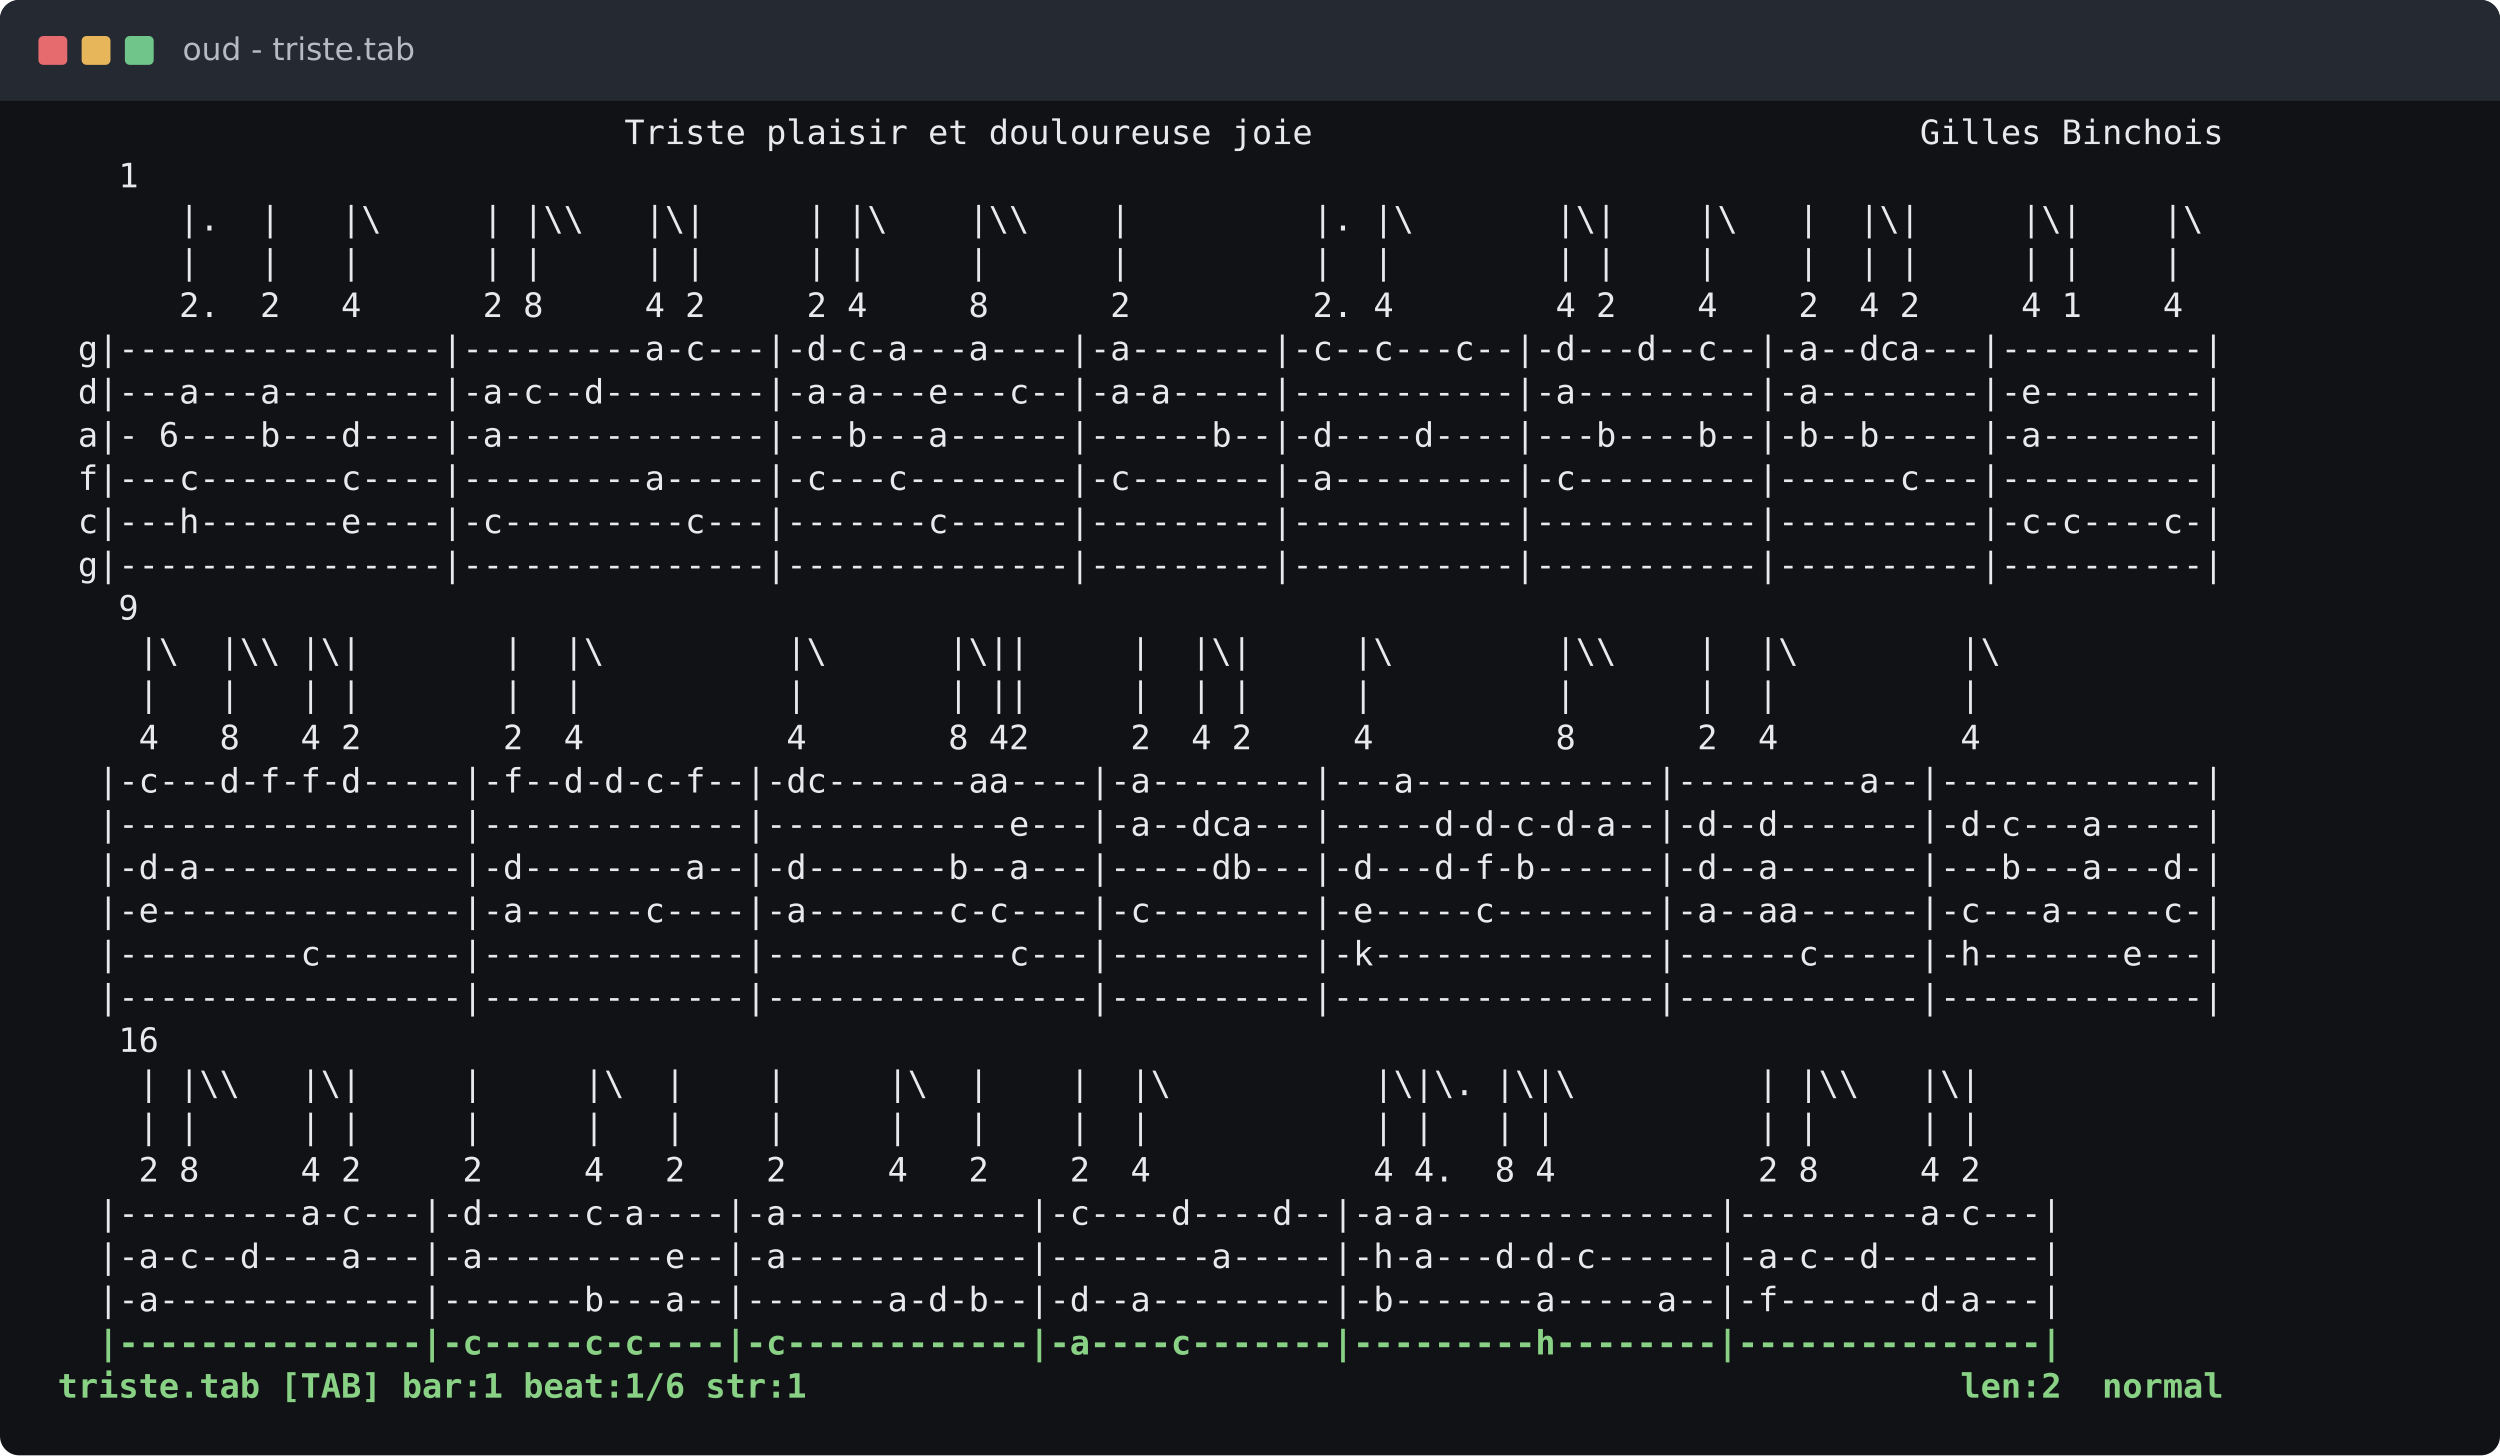
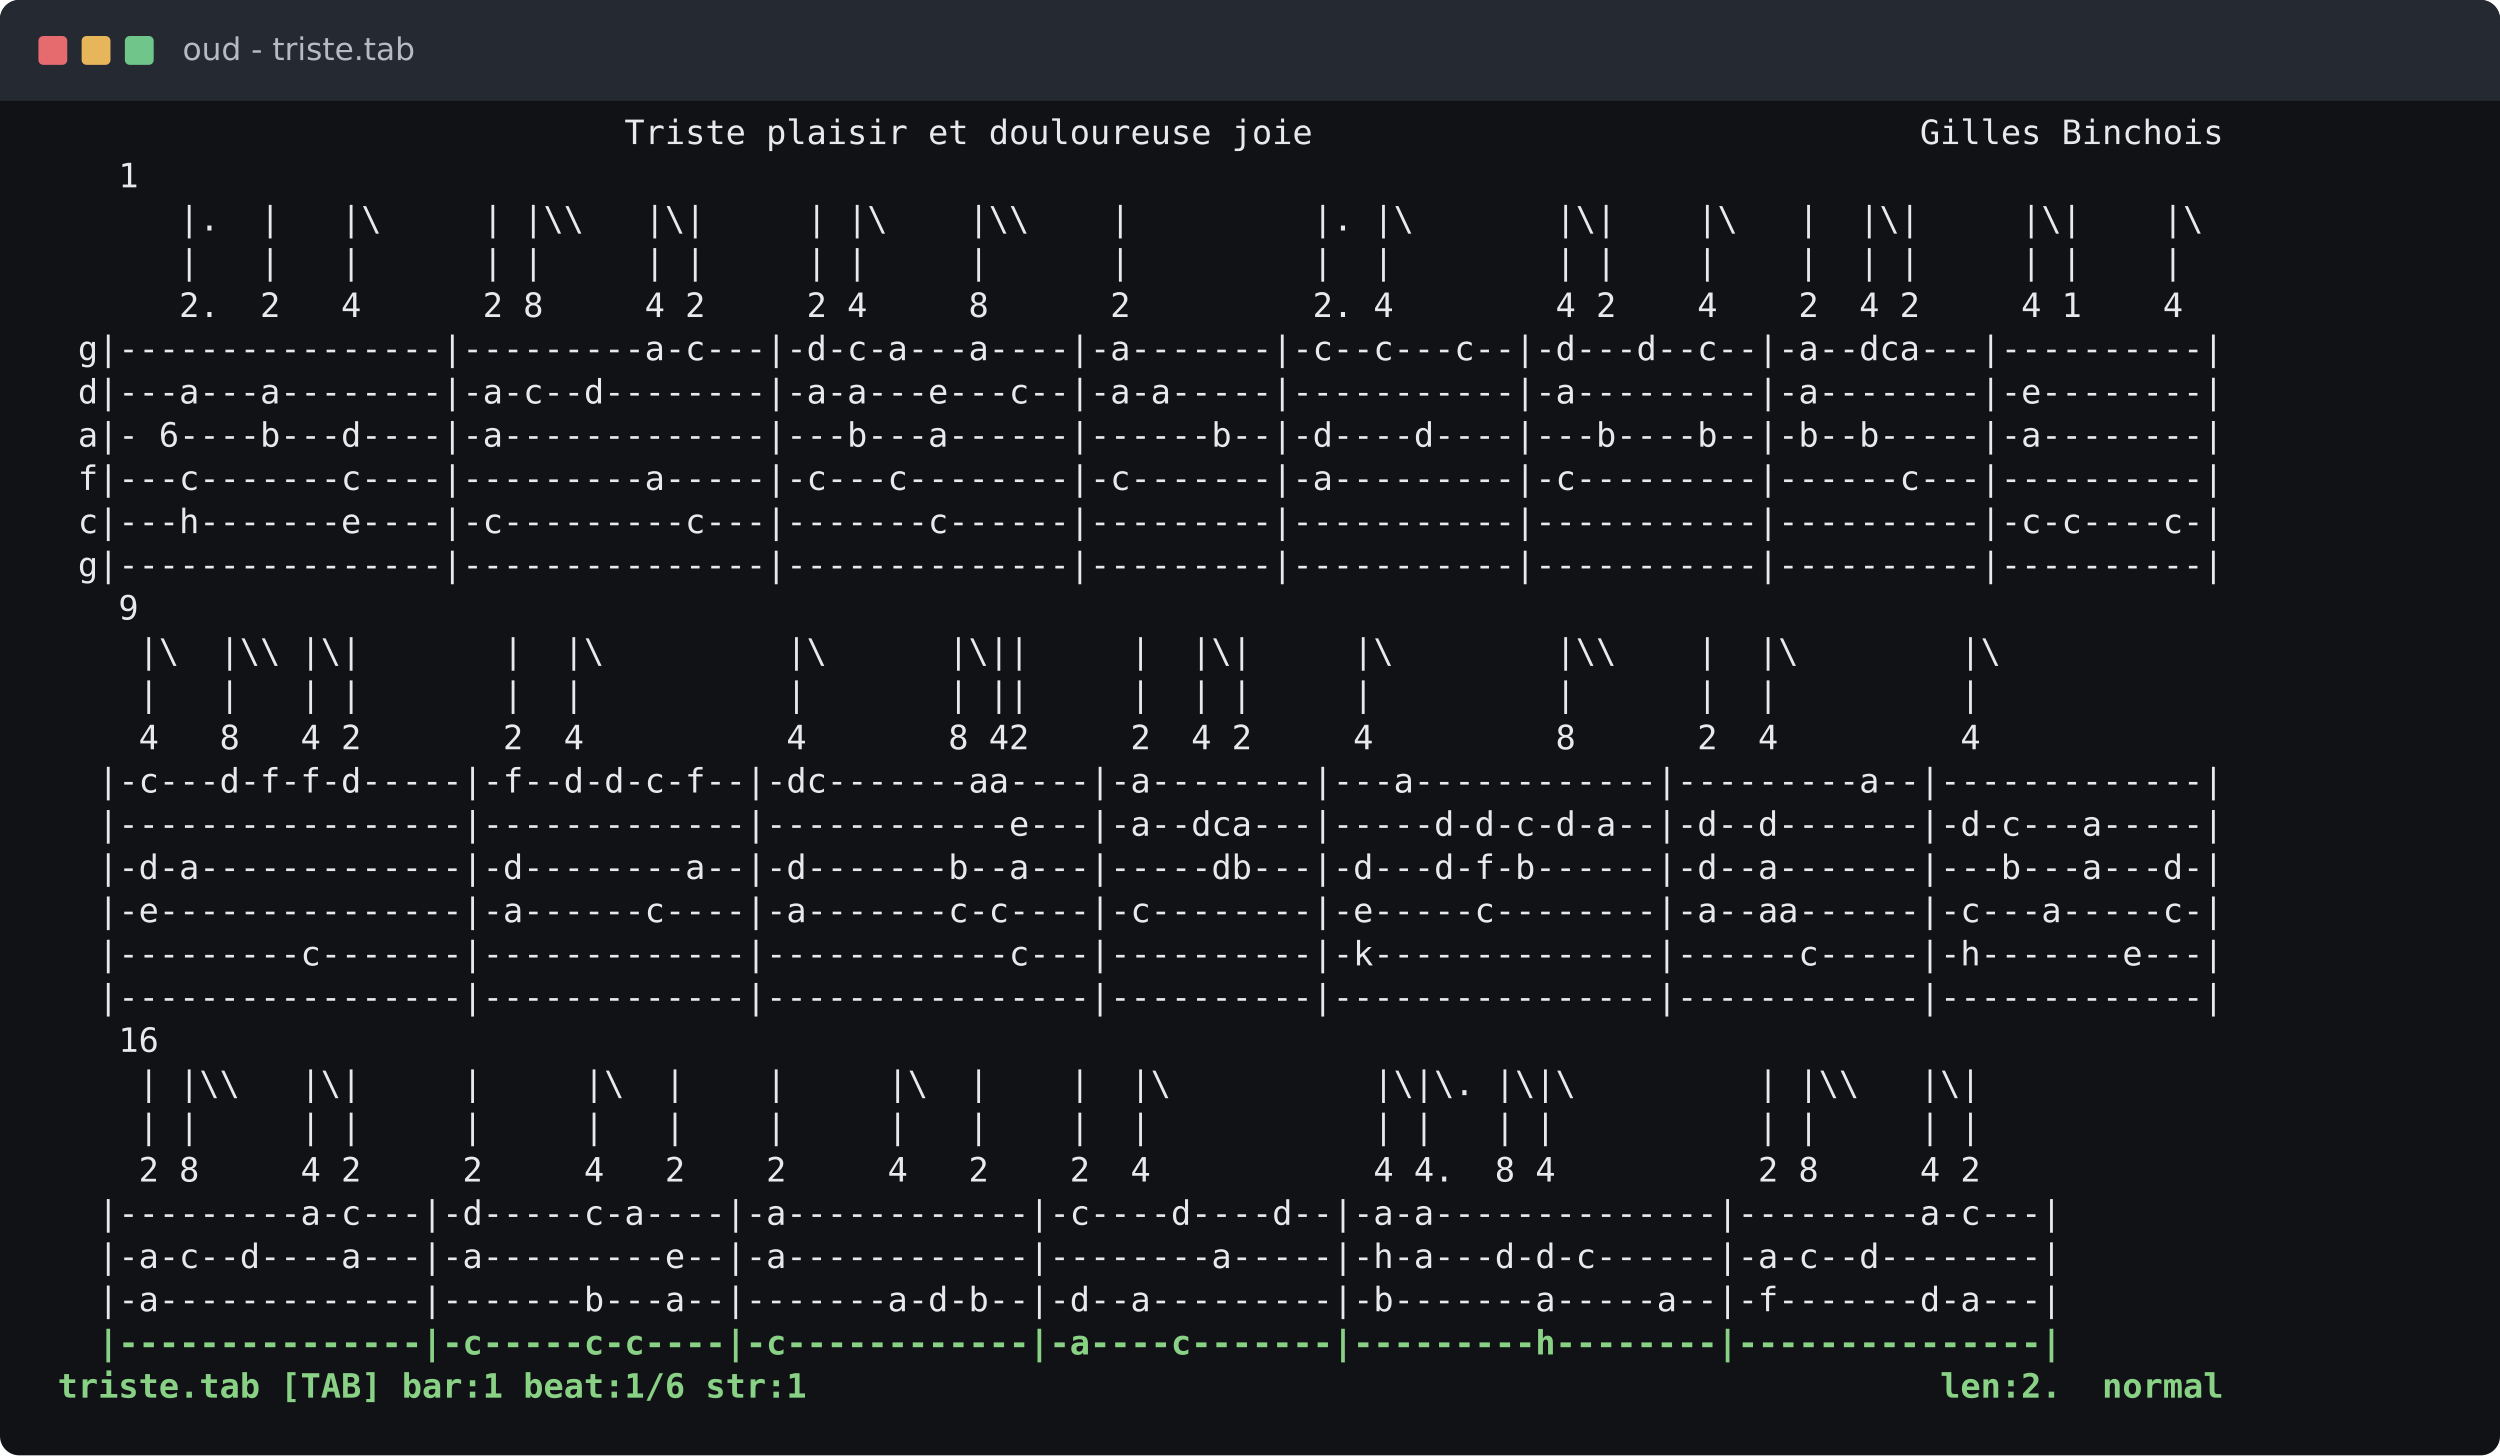
<svg xmlns="http://www.w3.org/2000/svg" width="1041" height="606" viewBox="0 0 1041 606" role="img" aria-labelledby="title description">
  <style>
    .screen, .status {
      font-family: "DejaVu Sans Mono", "SFMono-Regular", Consolas, monospace;
      font-size: 14px;
      letter-spacing: 0;
    }
    .screen { fill: #e8e9eb; }
    .status { fill: #89d185; font-weight: 700; }
    .window-title {
      fill: #b6bac2;
      font-family: "DejaVu Sans", sans-serif;
      font-size: 13px;
      letter-spacing: 0;
    }
  </style>
  <rect width="1041" height="606" rx="8" fill="#101216" />
  <path d="M8 0h1025a8 8 0 0 1 8 8v34H0V8a8 8 0 0 1 8-8z" fill="#252932" />
  <rect x="16" y="15" width="12" height="12" rx="2" fill="#e56b6f" />
  <rect x="34" y="15" width="12" height="12" rx="2" fill="#e8b65a" />
  <rect x="52" y="15" width="12" height="12" rx="2" fill="#70c58b" />
  <text class="window-title" x="76" y="25">oud - triste.tab</text>
  <text class="screen" x="24" y="60" xml:space="preserve">                            Triste plaisir et douloureuse joie                              Gilles Binchois</text>
  <text class="screen" x="24" y="78" xml:space="preserve">   1</text>
  <text class="screen" x="24" y="96" xml:space="preserve">      |.  |   |\     | |\\   |\|     | |\    |\\    |         |. |\       |\|    |\   |  |\|     |\|    |\</text>
  <text class="screen" x="24" y="114" xml:space="preserve">      |   |   |      | |     | |     | |     |      |         |  |        | |    |    |  | |     | |    |</text>
  <text class="screen" x="24" y="132" xml:space="preserve">      2.  2   4      2 8     4 2     2 4     8      2         2. 4        4 2    4    2  4 2     4 1    4</text>
  <text class="screen" x="24" y="150" xml:space="preserve"> g|----------------|---------a-c---|-d-c-a---a----|-a-------|-c--c---c--|-d---d--c--|-a--dca---|----------|</text>
  <text class="screen" x="24" y="168" xml:space="preserve"> d|---a---a--------|-a-c--d--------|-a-a---e---c--|-a-a-----|-----------|-a---------|-a--------|-e--------|</text>
  <text class="screen" x="24" y="186" xml:space="preserve"> a|- 6----b---d----|-a-------------|---b---a------|------b--|-d----d----|---b----b--|-b--b-----|-a--------|</text>
  <text class="screen" x="24" y="204" xml:space="preserve"> f|---c-------c----|---------a-----|-c---c--------|-c-------|-a---------|-c---------|------c---|----------|</text>
  <text class="screen" x="24" y="222" xml:space="preserve"> c|---h-------e----|-c---------c---|-------c------|---------|-----------|-----------|----------|-c-c----c-|</text>
  <text class="screen" x="24" y="240" xml:space="preserve"> g|----------------|---------------|--------------|---------|-----------|-----------|----------|----------|</text>
  <text class="screen" x="24" y="258" xml:space="preserve">   9</text>
  <text class="screen" x="24" y="276" xml:space="preserve">    |\  |\\ |\|       |  |\         |\      |\||     |  |\|     |\        |\\    |  |\        |\</text>
  <text class="screen" x="24" y="294" xml:space="preserve">    |   |   | |       |  |          |       | ||     |  | |     |         |      |  |         |</text>
  <text class="screen" x="24" y="312" xml:space="preserve">    4   8   4 2       2  4          4       8 42     2  4 2     4         8      2  4         4</text>
  <text class="screen" x="24" y="330" xml:space="preserve">  |-c---d-f-f-d-----|-f--d-d-c-f--|-dc-------aa----|-a--------|---a------------|---------a--|-------------|</text>
  <text class="screen" x="24" y="348" xml:space="preserve">  |-----------------|-------------|------------e---|-a--dca---|-----d-d-c-d-a--|-d--d-------|-d-c---a-----|</text>
  <text class="screen" x="24" y="366" xml:space="preserve">  |-d-a-------------|-d--------a--|-d-------b--a---|-----db---|-d---d-f-b------|-d--a-------|---b---a---d-|</text>
  <text class="screen" x="24" y="384" xml:space="preserve">  |-e---------------|-a------c----|-a-------c-c----|-c--------|-e-----c--------|-a--aa------|-c---a-----c-|</text>
  <text class="screen" x="24" y="402" xml:space="preserve">  |---------c-------|-------------|------------c---|----------|-k--------------|------c-----|-h-------e---|</text>
  <text class="screen" x="24" y="420" xml:space="preserve">  |-----------------|-------------|----------------|----------|----------------|------------|-------------|</text>
  <text class="screen" x="24" y="438" xml:space="preserve">   16</text>
  <text class="screen" x="24" y="456" xml:space="preserve">    | |\\   |\|     |     |\  |    |     |\  |    |  |\          |\|\. |\|\         | |\\   |\|</text>
  <text class="screen" x="24" y="474" xml:space="preserve">    | |     | |     |     |   |    |     |   |    |  |           | |   | |          | |     | |</text>
  <text class="screen" x="24" y="492" xml:space="preserve">    2 8     4 2     2     4   2    2     4   2    2  4           4 4.  8 4          2 8     4 2</text>
  <text class="screen" x="24" y="510" xml:space="preserve">  |---------a-c---|-d-----c-a----|-a------------|-c----d----d--|-a-a--------------|---------a-c---|</text>
  <text class="screen" x="24" y="528" xml:space="preserve">  |-a-c--d----a---|-a---------e--|-a------------|--------a-----|-h-a---d-d-c------|-a-c--d--------|</text>
  <text class="screen" x="24" y="546" xml:space="preserve">  |-a-------------|-------b---a--|-------a-d-b--|-d--a---------|-b-------a-----a--|-f-------d-a---|</text>
  <text class="status" x="24" y="564" xml:space="preserve">  |---------------|-c-----c-c----|-c------------|-a----c-------|---------h--------|---------------|</text>
-   <text class="status" x="24" y="582" xml:space="preserve">triste.tab [TAB] bar:1 beat:1/6 str:1                                                         len:2  normal</text>
+   <text class="status" x="24" y="582" xml:space="preserve">triste.tab [TAB] bar:1 beat:1/6 str:1                                                        len:2.  normal</text>
</svg>
